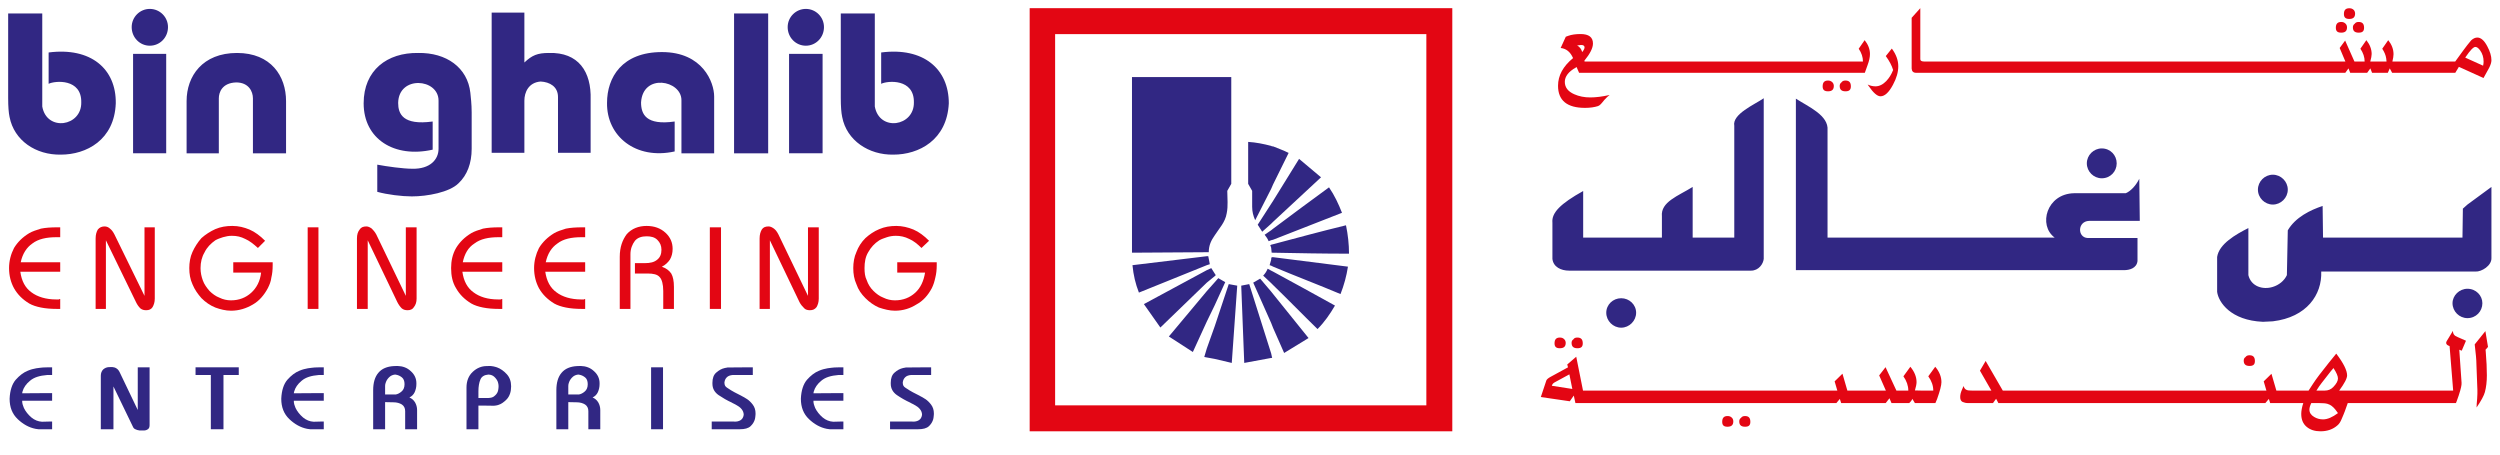
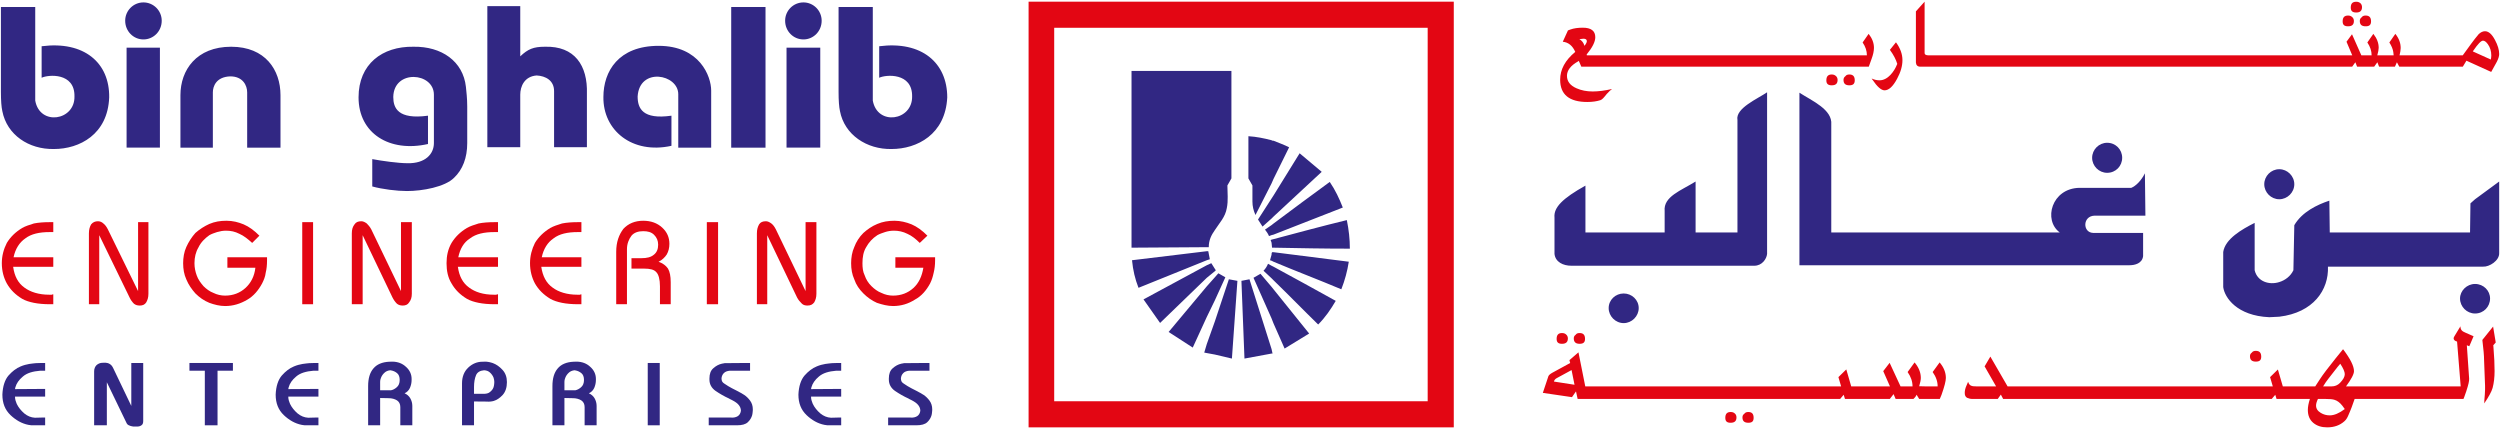
- <svg xmlns="http://www.w3.org/2000/svg" viewBox="94.73 32.57 306.41 55.73" width="1226" height="223">
+ <svg xmlns="http://www.w3.org/2000/svg" width="1218" height="209" viewBox="95.618 33.396 304.572 52.202">
  <path d="M310.90 44.61L310.90 64.30C310.84 64.91 310.29 65.74 309.34 65.74L287.05 65.74C286.05 65.74 285.11 65.29 285.00 64.30L285.00 59.86C284.88 58.64 285.99 57.53 288.77 55.98L288.77 61.69L298.42 61.69L298.42 59.08C298.25 57.31 300.41 56.59 302.19 55.48L302.19 61.69L307.29 61.69L307.29 47.99C307.01 46.55 309.79 45.38 310.90 44.61M293.43 69.12C294.42 69.12 295.26 69.90 295.26 70.90C295.26 71.89 294.42 72.73 293.43 72.73C292.43 72.73 291.60 71.89 291.60 70.90C291.60 69.90 292.43 69.12 293.43 69.12M352.33 56.25L348.95 56.25C345.56 56.31 344.51 60.19 346.56 61.69L318.72 61.69L318.72 48.54C318.88 46.71 316.39 45.66 314.84 44.66L314.84 65.68L352.33 65.68L352.33 61.74L350.61 61.74C349.33 61.69 349.33 59.69 350.78 59.64L352.33 59.64L352.33 56.25M352.33 50.76L352.33 54.42C351.33 54.42 350.50 53.59 350.50 52.59C350.50 51.59 351.33 50.76 352.33 50.76M352.33 54.42L352.33 50.76C353.38 50.76 354.16 51.59 354.16 52.59C354.16 53.59 353.38 54.42 352.33 54.42M352.33 59.64L352.33 56.25L355.27 56.25C355.82 56.03 356.49 55.37 356.93 54.48L356.99 59.64L352.33 59.64M352.33 65.68L352.33 61.74L356.71 61.74L356.71 64.57C356.60 65.46 355.71 65.68 355.05 65.68L352.33 65.68M373.30 53.98L373.30 57.64C372.30 57.64 371.47 56.81 371.47 55.81C371.47 54.81 372.30 53.98 373.30 53.98M373.30 67.73C372.08 68.12 370.63 67.68 370.30 66.29L370.30 60.52C368.75 61.30 366.70 62.47 366.47 64.07L366.47 68.34C366.64 69.62 368.14 71.84 372.08 72.01C372.52 72.01 372.91 71.95 373.30 71.95L373.30 67.73M373.30 57.64L373.30 53.98C374.29 53.98 375.13 54.81 375.13 55.81C375.13 56.81 374.29 57.64 373.30 57.64M397.15 67.96L397.15 71.56C396.15 71.56 395.32 70.73 395.32 69.73C395.32 68.79 396.15 67.96 397.15 67.96M397.15 57.64L396.59 58.14L396.54 61.69L379.45 61.69L379.40 57.81C377.90 58.31 376.07 59.19 375.13 60.80L375.02 66.29C374.68 67.01 374.02 67.51 373.30 67.73L373.30 71.95C377.46 71.45 379.34 68.68 379.23 65.85L397.15 65.85L397.15 57.64M397.15 71.56L397.15 67.96C398.20 67.96 398.98 68.79 398.98 69.73C398.98 70.73 398.20 71.56 397.15 71.56M400.09 55.48L397.15 57.64L397.15 65.85L398.14 65.85C398.86 65.90 400.14 65.13 400.09 64.18L400.09 55.48" fill="#312783" fill-rule="evenodd" />
  <path d="M321.58 43.15C321.58 43.59 321.36 43.76 320.92 43.76C320.43 43.76 320.21 43.54 320.21 43.10C320.21 42.94 320.27 42.77 320.43 42.66C320.54 42.50 320.70 42.44 320.92 42.44C321.36 42.44 321.58 42.66 321.58 43.15" fill="#E30613" fill-rule="evenodd" />
  <path d="M319.49 43.10C319.49 43.54 319.27 43.76 318.78 43.76C318.34 43.76 318.12 43.59 318.12 43.16C318.12 42.66 318.34 42.44 318.78 42.44C318.99 42.44 319.16 42.50 319.32 42.66C319.43 42.77 319.49 42.94 319.49 43.10" fill="#E30613" fill-rule="evenodd" />
  <path d="M384.48 35.97C384.48 36.41 384.26 36.57 383.82 36.57C383.33 36.57 383.11 36.36 383.11 35.92C383.11 35.75 383.17 35.59 383.33 35.48C383.44 35.32 383.60 35.26 383.82 35.26C384.26 35.26 384.48 35.48 384.48 35.97" fill="#E30613" fill-rule="evenodd" />
  <path d="M382.39 35.92C382.39 36.36 382.17 36.57 381.68 36.57C381.24 36.57 381.02 36.41 381.02 35.97C381.02 35.48 381.24 35.26 381.68 35.26C381.90 35.26 382.06 35.32 382.22 35.48C382.33 35.59 382.39 35.75 382.39 35.92" fill="#E30613" fill-rule="evenodd" />
  <path d="M383.38 34.23C383.38 34.67 383.16 34.89 382.67 34.89C382.23 34.89 382.01 34.72 382.01 34.29C382.01 33.79 382.23 33.58 382.67 33.58C382.89 33.58 383.05 33.63 383.22 33.79C383.32 33.90 383.38 34.07 383.38 34.23" fill="#E30613" fill-rule="evenodd" />
  <path d="M242.64 75.28L242.64 76.38L242.33 76.32L242.64 75.28M242.64 68.25L237.99 73.81L240.93 75.71L242.64 71.98L242.64 68.25M242.64 65.68L234.93 69.84L236.95 72.71L242.64 67.21L242.64 65.68M242.64 63.97L242.64 65.07L234.32 68.43C233.89 67.33 233.65 66.29 233.53 65.07L242.64 63.97M242.64 42.01L242.64 63.48L233.47 63.54L233.47 42.01L242.64 42.01M242.64 65.07L242.64 63.97L242.82 63.97C242.88 64.27 242.94 64.64 243.01 64.95L242.64 65.07M243.62 72.53L243.62 76.56L242.64 76.38L242.64 75.28L243.62 72.53M243.62 67.15L242.64 68.25L242.64 71.98L243.62 69.96L243.62 67.15M243.62 66.11L243.62 66.41L242.64 67.21L242.64 65.68L243.19 65.43L243.62 66.11M243.62 42.01L243.62 61.40C243.19 62.01 242.88 62.62 242.88 63.48L242.64 63.48L242.64 42.01L243.62 42.01M243.62 61.40L243.62 42.01L245.64 42.01L245.64 55.10L245.15 55.96C245.15 56.87 245.27 57.79 245.08 58.71C244.90 59.81 244.17 60.54 243.62 61.40M243.62 66.41L243.62 66.11L243.74 66.29L243.62 66.41M243.62 69.96L244.90 67.15L244.05 66.66L243.62 67.15L243.62 69.96M243.62 76.56L243.62 72.53L245.33 67.39C245.70 67.45 246.00 67.51 246.37 67.58L245.70 77.05L243.62 76.56M250.53 75.89L250.53 76.44L247.23 77.05L246.86 67.58L247.84 67.39L250.53 75.89M250.53 68.31L249.18 66.72L248.33 67.21L250.53 72.16L250.53 68.31M250.53 65.74L250.53 67.27L249.55 66.35C249.79 66.11 249.98 65.80 250.10 65.50L250.53 65.74M250.53 64.40L250.53 65.13L250.34 65.07C250.41 64.82 250.47 64.64 250.53 64.40M250.53 62.56L250.53 62.93C250.47 62.81 250.47 62.68 250.41 62.62L250.53 62.56M250.53 60.79L250.53 62.01L250.22 62.13C250.10 61.83 249.92 61.58 249.73 61.34L250.53 60.79M250.53 57.55L248.88 60.11L249.43 60.97L250.53 59.99L250.53 57.55M247.71 49.96C248.69 50.02 249.61 50.21 250.53 50.45L250.53 55.71L248.57 59.56C248.33 59.01 248.20 58.52 248.20 57.91L248.20 55.96L247.71 55.10L247.71 49.96M250.53 76.44L250.53 75.89L250.65 76.44L250.53 76.44M250.77 68.61L250.77 72.77L250.53 72.16L250.53 68.31L250.77 68.61M250.77 65.86L250.77 67.51L250.53 67.27L250.53 65.74L250.77 65.86M250.77 64.09L250.77 65.25L250.53 65.13L250.53 64.40C250.53 64.27 250.53 64.21 250.59 64.09L250.77 64.09M250.77 62.50L250.77 63.54L250.59 63.54C250.59 63.36 250.53 63.11 250.53 62.93L250.53 62.56L250.77 62.50M250.77 60.60L250.77 61.95L250.53 62.01L250.53 60.79L250.77 60.60M250.77 57.18L250.77 59.75L250.53 59.99L250.53 57.55L250.77 57.18M250.53 50.45C250.59 50.51 250.65 50.51 250.77 50.51L250.77 55.16L250.53 55.71L250.53 50.45M250.77 59.75L256.64 54.30L253.95 52.04L250.77 57.18L250.77 59.75M250.77 61.95C253.58 60.85 256.40 59.75 259.21 58.65C258.78 57.55 258.29 56.51 257.62 55.53C255.30 57.24 253.03 58.89 250.77 60.60L250.77 61.95M250.77 63.54L250.77 62.50C253.77 61.70 256.70 60.91 259.70 60.18C259.94 61.34 260.07 62.50 260.07 63.66C256.95 63.66 253.89 63.60 250.77 63.54M250.77 65.25C253.52 66.41 256.28 67.45 259.03 68.61C259.46 67.51 259.76 66.41 259.94 65.25L250.77 64.09L250.77 65.25M250.77 67.51C252.61 69.29 254.38 71.12 256.21 72.90C257.07 72.04 257.74 71.06 258.35 70.02C255.79 68.61 253.28 67.21 250.77 65.86L250.77 67.51M250.77 72.77L250.77 68.61L255.11 74.00L252.12 75.83L250.77 72.77M250.77 50.51C251.38 50.76 252.06 51.00 252.67 51.31L250.77 55.16L250.77 50.51" fill="#312783" fill-rule="evenodd" />
  <path d="M221.79 33.57L246.80 33.57L246.80 36.75L224.05 36.75L224.05 82.25L246.80 82.25L246.80 85.43L221.79 85.43L220.93 85.43L220.93 84.58L220.93 34.43L220.93 33.57L221.79 33.57M246.80 33.57L271.87 33.57L272.73 33.57L272.73 34.43L272.73 84.58L272.73 85.43L271.87 85.43L246.80 85.43L246.80 82.25L269.55 82.25L269.55 36.75L246.80 36.75L246.80 33.57" fill="#E30613" />
  <path d="M102.11 61.64L101.94 61.64L101.67 61.64C100.41 61.64 99.42 61.86 98.70 62.41C97.99 62.90 97.49 63.67 97.27 64.71L102.11 64.71L102.11 65.87L97.22 65.87C97.38 67.02 97.82 67.85 98.59 68.40C99.31 68.94 100.35 69.27 101.61 69.27L101.94 69.27C102.00 69.22 102.05 69.22 102.11 69.22L102.11 70.43L101.72 70.43C100.95 70.43 100.30 70.37 99.75 70.26C99.20 70.15 98.70 69.99 98.32 69.77C97.49 69.27 96.89 68.67 96.45 67.90C96.06 67.19 95.84 66.36 95.84 65.43C95.84 64.55 96.06 63.72 96.45 62.96C96.89 62.24 97.49 61.64 98.32 61.14C98.70 60.92 99.20 60.76 99.75 60.59C100.30 60.48 100.95 60.43 101.72 60.43L102.11 60.43L102.11 61.64" fill="#E30613" />
  <path d="M107.71 70.43L106.45 70.43L106.45 61.80C106.45 61.31 106.56 60.98 106.72 60.70C106.94 60.43 107.22 60.32 107.55 60.32C107.82 60.32 108.04 60.43 108.21 60.59C108.43 60.76 108.59 60.98 108.76 61.31L112.44 68.83L112.44 60.43L113.70 60.43L113.70 69.16C113.70 69.60 113.59 69.93 113.43 70.21C113.26 70.48 112.99 70.59 112.66 70.59C112.38 70.59 112.16 70.54 111.94 70.37C111.72 70.15 111.56 69.93 111.40 69.60L107.71 62.02L107.71 70.43" fill="#E30613" />
  <path d="M123.32 64.71L128.15 64.71L128.15 65.10C128.15 65.65 128.10 66.14 127.99 66.58C127.93 67.08 127.77 67.46 127.55 67.90C127.11 68.72 126.51 69.44 125.74 69.88C124.91 70.37 124.03 70.65 123.04 70.65C122.39 70.65 121.72 70.48 121.12 70.26C120.46 69.99 119.91 69.60 119.42 69.11C118.98 68.61 118.59 68.07 118.32 67.41C118.04 66.80 117.93 66.14 117.93 65.43C117.93 64.77 118.04 64.05 118.32 63.45C118.59 62.85 118.98 62.24 119.42 61.75C119.91 61.31 120.52 60.92 121.12 60.65C121.78 60.37 122.44 60.26 123.21 60.26C123.98 60.26 124.64 60.43 125.30 60.70C125.96 60.98 126.62 61.47 127.22 62.08L126.34 62.96C125.79 62.46 125.30 62.08 124.80 61.86C124.25 61.58 123.76 61.47 123.15 61.47C122.77 61.47 122.44 61.53 122.06 61.64C121.72 61.75 121.40 61.86 121.12 62.02C120.57 62.41 120.08 62.90 119.80 63.50C119.47 64.05 119.31 64.71 119.31 65.43C119.31 65.98 119.42 66.47 119.58 66.91C119.75 67.41 120.08 67.85 120.41 68.23C120.74 68.56 121.18 68.89 121.62 69.05C122.06 69.27 122.55 69.38 123.04 69.38C124.03 69.38 124.86 69.05 125.52 68.45C126.18 67.85 126.62 67.02 126.73 65.98L123.32 65.98L123.32 64.71" fill="#E30613" />
  <path d="M132.44 60.43H133.76V70.43H132.44Z" fill="#E30613" />
  <path d="M139.80 70.43L138.48 70.43L138.48 61.80C138.48 61.31 138.59 60.98 138.81 60.70C138.98 60.43 139.25 60.32 139.64 60.32C139.86 60.32 140.08 60.43 140.30 60.59C140.46 60.76 140.68 60.98 140.85 61.31L144.47 68.83L144.47 60.43L145.79 60.43L145.79 69.16C145.79 69.60 145.68 69.93 145.46 70.21C145.30 70.48 145.02 70.59 144.69 70.59C144.42 70.59 144.20 70.54 143.98 70.37C143.76 70.15 143.60 69.93 143.43 69.60L139.80 62.02L139.80 70.43" fill="#E30613" />
  <path d="M156.29 61.64L156.12 61.64L155.85 61.64C154.59 61.64 153.60 61.86 152.88 62.41C152.11 62.90 151.67 63.67 151.45 64.71L156.29 64.71L156.29 65.87L151.40 65.87C151.56 67.02 152.00 67.85 152.77 68.40C153.49 68.94 154.48 69.27 155.79 69.27L156.07 69.27C156.18 69.22 156.23 69.22 156.29 69.22L156.29 70.43L155.90 70.43C155.13 70.43 154.48 70.37 153.93 70.26C153.38 70.15 152.88 69.99 152.50 69.77C151.67 69.27 151.07 68.67 150.63 67.90C150.19 67.19 150.02 66.36 150.02 65.43C150.02 64.55 150.19 63.72 150.63 62.96C151.07 62.24 151.67 61.64 152.50 61.14C152.88 60.92 153.38 60.76 153.93 60.59C154.48 60.48 155.13 60.43 155.90 60.43L156.29 60.43L156.29 61.64" fill="#E30613" />
  <path d="M166.45 61.64L166.29 61.64L166.01 61.64C164.75 61.64 163.76 61.86 163.05 62.41C162.33 62.90 161.84 63.67 161.62 64.71L166.45 64.71L166.45 65.87L161.56 65.87C161.73 67.02 162.17 67.85 162.94 68.40C163.65 68.94 164.70 69.27 165.96 69.27L166.29 69.27C166.34 69.22 166.40 69.22 166.45 69.22L166.45 70.43L166.07 70.43C165.30 70.43 164.64 70.37 164.09 70.26C163.54 70.15 163.05 69.99 162.66 69.77C161.84 69.27 161.23 68.67 160.79 67.90C160.41 67.19 160.19 66.36 160.19 65.43C160.19 64.55 160.41 63.72 160.79 62.96C161.23 62.24 161.84 61.64 162.66 61.14C163.05 60.92 163.54 60.76 164.09 60.59C164.64 60.48 165.30 60.43 166.07 60.43L166.45 60.43L166.45 61.64" fill="#E30613" />
  <path d="M170.69 70.43L170.69 64.05C170.69 62.85 171.02 61.97 171.56 61.25C172.17 60.59 172.99 60.26 173.98 60.26C174.92 60.26 175.69 60.54 176.29 61.09C176.89 61.64 177.17 62.30 177.17 63.07C177.17 63.56 177.06 64.00 176.84 64.38C176.62 64.71 176.29 65.04 175.85 65.26C176.35 65.43 176.73 65.70 177.00 66.09C177.22 66.47 177.33 67.02 177.33 67.74L177.33 70.43L176.02 70.43L176.02 68.23C176.02 67.41 175.85 66.80 175.58 66.53C175.30 66.20 174.81 66.09 174.09 66.09L172.55 66.09L172.55 64.82L173.76 64.82C174.42 64.82 174.92 64.71 175.30 64.38C175.63 64.11 175.80 63.72 175.80 63.18C175.80 62.68 175.63 62.30 175.30 61.97C174.97 61.64 174.53 61.53 173.98 61.53C173.38 61.53 172.88 61.69 172.55 62.08C172.22 62.52 172.00 63.07 172.00 63.72L172.00 70.43L170.69 70.43" fill="#E30613" />
  <path d="M181.73 60.43H183.10V70.43H181.73Z" fill="#E30613" />
  <path d="M189.09 70.43L187.83 70.43L187.83 61.80C187.83 61.31 187.94 60.98 188.10 60.70C188.27 60.43 188.54 60.32 188.93 60.32C189.15 60.32 189.37 60.43 189.59 60.59C189.81 60.76 189.97 60.98 190.14 61.31L193.76 68.83L193.76 60.43L195.08 60.43L195.08 69.16C195.08 69.60 194.97 69.93 194.81 70.21C194.59 70.48 194.37 70.59 193.98 70.59C193.76 70.59 193.49 70.54 193.32 70.37C193.10 70.15 192.89 69.93 192.72 69.60L189.09 62.02L189.09 70.43" fill="#E30613" />
  <path d="M204.70 64.71L209.54 64.71L209.54 65.10C209.54 65.65 209.48 66.14 209.37 66.58C209.26 67.08 209.15 67.46 208.93 67.90C208.49 68.72 207.89 69.44 207.06 69.88C206.29 70.37 205.41 70.65 204.42 70.65C203.77 70.65 203.11 70.48 202.45 70.26C201.84 69.99 201.29 69.60 200.80 69.11C200.30 68.61 199.92 68.07 199.70 67.41C199.42 66.80 199.31 66.14 199.31 65.43C199.31 64.77 199.42 64.05 199.70 63.45C199.92 62.85 200.30 62.24 200.80 61.75C201.29 61.31 201.84 60.92 202.50 60.65C203.16 60.37 203.82 60.26 204.59 60.26C205.30 60.26 206.02 60.43 206.68 60.70C207.34 60.98 208.00 61.47 208.60 62.08L207.67 62.96C207.17 62.46 206.68 62.08 206.18 61.86C205.63 61.58 205.08 61.47 204.53 61.47C204.15 61.47 203.77 61.53 203.44 61.64C203.11 61.75 202.78 61.86 202.50 62.02C201.90 62.41 201.46 62.90 201.13 63.50C200.80 64.05 200.69 64.71 200.69 65.43C200.69 65.98 200.74 66.47 200.96 66.91C201.13 67.41 201.40 67.85 201.79 68.23C202.12 68.56 202.56 68.89 203.00 69.05C203.44 69.27 203.93 69.38 204.42 69.38C205.41 69.38 206.24 69.05 206.90 68.45C207.56 67.85 207.94 67.02 208.11 65.98L204.70 65.98L204.70 64.71" fill="#E30613" />
  <path d="M197.78 34.22L201.95 34.22L201.95 45.62C202.51 48.74 206.79 48.07 206.74 45.12C206.79 42.17 203.51 42.45 202.73 42.84L202.73 39.00C207.91 38.33 211.02 41.01 211.02 45.23C210.80 49.74 207.35 51.52 204.23 51.52C201.23 51.58 198.50 49.80 197.95 46.90C197.84 46.40 197.78 45.62 197.78 44.57L197.78 34.22M193.50 33.66C194.72 33.66 195.72 34.66 195.72 35.89C195.72 37.17 194.72 38.17 193.50 38.17C192.27 38.17 191.27 37.17 191.27 35.89C191.27 34.66 192.27 33.66 193.50 33.66M113.09 33.66C114.32 33.66 115.32 34.66 115.32 35.89C115.32 37.17 114.32 38.17 113.09 38.17C111.87 38.17 110.87 37.17 110.87 35.89C110.87 34.66 111.87 33.66 113.09 33.66M95.73 34.22L99.91 34.22L99.91 45.62C100.46 48.74 104.75 48.07 104.69 45.12C104.75 42.17 101.47 42.45 100.69 42.84L100.69 39.00C105.86 38.33 108.98 41.01 108.92 45.23C108.75 49.74 105.30 51.52 102.19 51.52C99.13 51.58 96.46 49.80 95.90 46.90C95.79 46.40 95.73 45.62 95.73 44.57L95.73 34.22M111.04 39.17H115.10V51.35H111.04ZM117.60 51.36L117.60 44.96C117.60 41.90 119.55 39.06 123.78 39.06C127.95 39.06 129.79 41.90 129.79 44.96L129.79 51.36L125.73 51.36L125.73 44.62C125.73 43.79 125.22 42.67 123.67 42.67C121.94 42.73 121.55 43.90 121.55 44.62L121.55 51.36L117.60 51.36M152.54 50.80C152.54 52.58 151.99 54.03 150.93 55.03C149.82 56.14 147.09 56.64 145.20 56.64C143.98 56.64 142.19 56.42 140.97 56.08L140.97 52.75C142.14 52.97 144.14 53.25 145.26 53.25C147.43 53.30 148.48 52.13 148.48 50.80L148.48 44.90C148.48 42.17 143.59 41.78 143.53 45.18C143.53 46.51 144.09 47.96 147.76 47.46L147.76 50.91C143.09 51.97 139.30 49.63 139.30 45.23C139.30 41.17 142.19 39.00 145.98 39.06C149.43 39.00 152.04 40.84 152.38 43.95C152.43 44.51 152.54 45.29 152.54 46.35L152.54 50.80M154.99 51.30L154.99 34.11L159.00 34.11L159.00 40.23C159.94 39.34 160.61 39.06 162.00 39.06C165.62 38.95 167.23 41.34 167.12 44.79L167.12 51.30L163.12 51.30L163.12 44.46C163.12 43.18 162.11 42.62 161.00 42.56C159.50 42.67 159.00 43.90 159.00 44.90L159.00 51.30L154.99 51.30M178.25 51.36L178.25 44.84C178.25 42.40 173.52 41.51 173.30 45.12C173.30 46.57 173.91 47.96 177.42 47.46L177.42 51.13C172.63 52.19 169.07 49.24 169.13 45.18C169.13 42.06 170.96 38.95 175.86 38.95C180.87 38.95 182.26 42.67 182.26 44.40L182.26 51.36L178.25 51.36M184.70 34.22H188.88V51.36H184.70ZM191.44 39.17H195.55V51.35H191.44Z" fill="#312783" fill-rule="evenodd" />
  <path d="M288.03 38.14L288.52 38.08C288.80 38.08 288.94 38.18 288.94 38.38C288.94 38.51 288.85 38.71 288.65 38.95C288.55 38.58 288.34 38.31 288.03 38.14M323.27 37.49L322.54 38.54C322.89 39.05 323.06 39.57 323.06 40.11L321.16 40.11L320.67 40.11L288.94 40.11L288.92 40.00C289.62 39.15 289.97 38.45 289.97 37.90C289.97 37.13 289.46 36.74 288.45 36.74C287.86 36.74 287.36 36.81 286.94 36.96L286.64 37.07L286.01 38.45C286.69 38.52 287.20 38.93 287.53 39.69C286.30 40.70 285.69 41.83 285.69 43.08C285.69 44.88 286.79 45.79 289.00 45.79C289.62 45.79 290.15 45.71 290.59 45.57C290.71 45.53 290.83 45.44 290.94 45.32L291.16 45.07L291.37 44.81L291.72 44.45L292.01 44.21C291.12 44.41 290.33 44.51 289.65 44.51C288.92 44.51 288.26 44.38 287.68 44.12C286.90 43.78 286.52 43.27 286.52 42.60C286.52 41.94 286.97 41.35 287.88 40.84L287.96 40.78L288.27 41.49L320.67 41.49L321.16 41.49L323.29 41.49L323.62 40.57C323.82 40.04 323.92 39.58 323.92 39.19C323.92 38.60 323.70 38.03 323.27 37.49" fill="#E30613" />
  <path d="M325.86 39.44C326.30 40.04 326.60 40.61 326.76 41.15C326.55 41.68 326.28 42.12 325.93 42.49C325.51 42.93 325.06 43.15 324.60 43.15C324.28 43.15 323.96 43.08 323.64 42.93L323.74 43.08C324.32 43.94 324.81 44.37 325.21 44.37C325.73 44.37 326.24 43.90 326.74 42.96C327.18 42.15 327.39 41.40 327.39 40.69C327.39 39.96 327.13 39.24 326.60 38.52L325.86 39.44" fill="#E30613" />
  <path d="M399.07 40.62L396.88 39.63L396.95 39.52C397.50 38.72 397.88 38.32 398.12 38.32C398.31 38.32 398.50 38.46 398.71 38.75C398.99 39.14 399.13 39.60 399.13 40.13C399.13 40.26 399.11 40.42 399.07 40.62M399.58 38.24C399.21 37.53 398.80 37.17 398.36 37.17C398.10 37.17 397.85 37.29 397.60 37.52C397.27 37.92 396.96 38.30 396.69 38.68L395.65 40.11L389.84 40.11L389.36 40.11L387.95 40.11C388.04 39.74 388.09 39.44 388.09 39.21C388.09 38.60 387.87 38.03 387.44 37.49L386.71 38.54C386.98 38.96 387.14 39.35 387.19 39.71L387.23 40.06L387.23 40.11L385.98 40.11L385.24 40.11C385.35 39.71 385.41 39.39 385.41 39.19C385.41 38.60 385.19 38.03 384.76 37.49L384.03 38.54C384.38 39.06 384.55 39.58 384.55 40.11L383.30 40.11L382.16 37.54L381.49 38.45L382.19 40.11L331.99 40.11L331.66 40.11L330.60 40.11C330.26 40.11 330.09 40.02 330.09 39.83L330.09 33.57L329.03 34.75L329.03 40.69L329.03 40.97C329.05 41.31 329.23 41.49 329.57 41.49L331.70 41.49L331.99 41.49L382.18 41.49L382.57 40.95L382.78 41.49L384.76 41.49L384.77 41.49L384.86 41.49L385.25 40.95L385.46 41.49L387.39 41.49L387.63 40.95L387.92 41.49L389.36 41.49L389.84 41.49L395.66 41.49L396.10 40.76L399.12 42.13L399.19 42.00C399.50 41.43 399.70 41.06 399.81 40.88C399.99 40.52 400.09 40.21 400.09 39.95C400.09 39.44 399.92 38.87 399.58 38.24" fill="#E30613" />
  <path d="M309.26 84.27C309.26 84.71 309.05 84.87 308.61 84.87C308.12 84.87 307.90 84.65 307.90 84.22C307.90 84.05 307.95 83.89 308.12 83.78C308.23 83.62 308.39 83.56 308.61 83.56C309.05 83.56 309.26 83.78 309.26 84.27" fill="#E30613" fill-rule="evenodd" />
  <path d="M371.10 76.82C371.10 77.26 370.88 77.42 370.44 77.42C369.95 77.42 369.73 77.20 369.73 76.77C369.73 76.60 369.78 76.44 369.95 76.33C370.06 76.17 370.22 76.11 370.44 76.11C370.88 76.11 371.10 76.33 371.10 76.82" fill="#E30613" fill-rule="evenodd" />
  <path d="M307.17 84.22C307.17 84.65 306.95 84.87 306.46 84.87C306.03 84.87 305.81 84.71 305.81 84.27C305.81 83.78 306.03 83.56 306.46 83.56C306.68 83.56 306.85 83.61 307.01 83.78C307.12 83.89 307.17 84.05 307.17 84.22" fill="#E30613" fill-rule="evenodd" />
  <path d="M288.72 74.65C288.72 75.09 288.50 75.25 288.06 75.25C287.57 75.25 287.35 75.03 287.35 74.59C287.35 74.43 287.40 74.27 287.57 74.16C287.68 73.99 287.84 73.94 288.06 73.94C288.50 73.94 288.72 74.16 288.72 74.65" fill="#E30613" fill-rule="evenodd" />
  <path d="M286.63 74.59C286.63 75.03 286.41 75.25 285.91 75.25C285.48 75.25 285.26 75.09 285.26 74.65C285.26 74.16 285.48 73.94 285.91 73.94C286.13 73.94 286.30 73.99 286.46 74.16C286.57 74.27 286.63 74.43 286.63 74.59" fill="#E30613" fill-rule="evenodd" />
  <path d="M380.70 80.01C380.42 80.30 380.07 80.44 379.67 80.44L378.64 80.44C378.86 80.08 379.07 79.77 379.27 79.52L380.40 78.07L380.73 77.68C381.10 78.24 381.28 78.67 381.28 78.95C381.28 79.26 381.09 79.61 380.70 80.01M379.45 83.97C379.05 83.97 378.69 83.87 378.36 83.67C377.97 83.44 377.78 83.14 377.78 82.77C377.78 82.55 377.86 82.28 378.01 81.97L378.95 81.97C379.44 81.97 379.79 82.00 380.01 82.07C380.36 82.17 380.69 82.42 380.98 82.79C381.05 82.88 381.15 83.01 381.28 83.20C380.60 83.71 379.99 83.97 379.45 83.97M395.55 73.64C395.43 73.51 395.37 73.34 395.37 73.12L394.77 74.11L394.66 74.29C394.58 74.41 394.54 74.51 394.54 74.58C394.54 74.77 394.68 74.90 394.96 74.98L395.40 80.44L393.21 80.44L392.51 80.44L381.43 80.44C382.07 79.57 382.40 78.95 382.40 78.58C382.40 77.96 381.95 77.07 381.07 75.91L380.16 77.03C379.27 78.14 378.62 78.99 378.24 79.58L377.68 80.44L375.81 80.44L375.07 80.44L373.73 80.44L373.13 78.38L372.18 79.31L372.51 80.44L342.27 80.44L341.55 80.44L340.20 80.44L338.10 76.81L337.40 78.00L338.80 80.44L336.44 80.44C336.12 80.44 335.91 80.42 335.80 80.37C335.60 80.31 335.47 80.14 335.39 79.88L335.18 80.37C335.04 80.68 334.98 80.97 334.98 81.24C334.98 81.54 335.08 81.73 335.27 81.83C335.47 81.92 335.69 81.97 335.93 81.97L339.00 81.97L339.38 81.44L339.66 81.97L341.55 81.97L342.27 81.97L372.38 81.97L372.81 81.46L372.97 81.97L375.07 81.97L375.81 81.97L377.03 81.97C376.86 82.49 376.78 82.94 376.78 83.30C376.78 83.99 377.00 84.51 377.44 84.88C377.88 85.25 378.44 85.43 379.14 85.43C379.99 85.43 380.68 85.18 381.23 84.69C381.43 84.52 381.59 84.27 381.72 83.95L381.97 83.36L382.12 82.98L382.48 81.97L392.51 81.97L393.21 81.97L395.74 81.97L395.84 81.72L396.09 81.01L396.10 80.97C396.34 80.25 396.45 79.76 396.43 79.49L396.15 75.43L396.45 75.55L396.97 74.33L395.97 73.89C395.74 73.79 395.60 73.71 395.55 73.64" fill="#E30613" />
  <path d="M399.37 75.43L399.67 75.09L399.35 73.15L398.04 74.78C398.18 75.91 398.25 76.73 398.25 77.22L398.37 80.37C398.38 80.64 398.37 80.99 398.34 81.44C398.29 81.95 398.27 82.30 398.27 82.51C398.83 81.69 399.17 81.06 399.29 80.62C399.45 80.02 399.53 79.33 399.53 78.57C399.53 77.79 399.49 76.81 399.39 75.63L399.37 75.43" fill="#E30613" />
  <path d="M284.93 79.85C284.97 79.68 285.08 79.54 285.26 79.44L287.08 78.45L287.44 80.24L284.93 79.85M331.07 78.69C331.48 79.26 331.68 79.85 331.68 80.44L330.21 80.44L329.43 80.42C329.56 79.98 329.63 79.63 329.63 79.41C329.63 78.75 329.37 78.12 328.87 77.52L328.02 78.69C328.42 79.26 328.62 79.85 328.62 80.44L327.16 80.44L325.83 77.57L325.05 78.58L325.87 80.44L323.23 80.44L323.17 80.44L321.15 80.44L320.55 78.37L319.59 79.31L319.92 80.44L317.99 80.44L290.18 80.44L288.75 80.44L287.92 76.29L286.82 77.24L286.91 77.59L284.73 78.78C284.48 78.92 284.32 79.06 284.26 79.19L283.58 81.23L287.13 81.75L287.62 81.05L287.82 81.97L290.18 81.97L317.99 81.97L319.80 81.97L320.23 81.46L320.39 81.97L323.22 81.97L323.23 81.97L325.85 81.97L326.31 81.38L326.56 81.97L328.73 81.97C329.02 81.70 329.09 81.52 329.10 81.47C329.10 81.46 329.11 81.46 329.11 81.45L329.43 81.97L331.94 81.97C332.07 81.68 332.14 81.52 332.15 81.47C332.50 80.48 332.68 79.79 332.68 79.41C332.68 78.75 332.43 78.12 331.92 77.52L331.07 78.69" fill="#E30613" />
  <path d="M95.909 81.432Q95.941 80.673 96.131 80.089Q96.32 79.504 96.656 79.114Q97.003 78.724 97.365 78.448Q97.728 78.171 98.129 78.009Q98.411 77.89 98.671 77.819Q98.931 77.749 99.18 77.706Q99.429 77.673 99.635 77.646Q99.84 77.619 100.003 77.608L100.685 77.587H101.118V78.529H100.523Q99.83 78.583 99.304 78.751Q98.779 78.919 98.411 79.233Q98.042 79.536 97.815 79.867Q97.587 80.197 97.49 80.554Q97.479 80.587 97.474 80.614Q97.468 80.641 97.468 80.663Q97.458 80.695 97.452 80.722Q97.447 80.749 97.447 80.771L100.685 80.749H101.118V81.681H97.447Q97.447 81.8 97.458 81.903Q97.468 82.006 97.501 82.125Q97.533 82.233 97.577 82.347Q97.62 82.461 97.663 82.58Q97.815 82.894 98.048 83.186Q98.281 83.479 98.584 83.739Q98.876 83.977 99.196 84.107Q99.515 84.237 99.873 84.258L100.685 84.237H101.118V85.179H100.685H99.83Q99.786 85.179 99.737 85.179Q99.689 85.179 99.645 85.179Q99.591 85.179 99.548 85.179Q99.505 85.179 99.45 85.179Q99.353 85.168 99.255 85.152Q99.158 85.136 99.071 85.125Q98.476 85.006 97.929 84.703Q97.382 84.399 96.894 83.934Q96.396 83.457 96.152 82.84Q95.909 82.222 95.909 81.453V81.432Z" fill="#312783" />
  <path d="M107.086 85.179V78.616Q107.086 78.377 107.162 78.182Q107.238 77.987 107.379 77.847Q107.53 77.717 107.698 77.646Q107.866 77.576 108.05 77.565L108.483 77.554Q108.624 77.565 108.754 77.603Q108.884 77.641 109.014 77.727Q109.133 77.803 109.231 77.922Q109.328 78.041 109.404 78.204L111.614 82.818V77.587H112.047H113.065V84.67Q113.065 84.854 113.011 84.984Q112.957 85.114 112.848 85.179Q112.74 85.255 112.616 85.293Q112.491 85.331 112.35 85.331H111.917H111.852L111.798 85.32Q111.668 85.309 111.554 85.271Q111.44 85.233 111.321 85.179Q111.213 85.136 111.137 85.055Q111.061 84.973 111.018 84.865L108.635 79.937V85.179H108.202H107.086Z" fill="#312783" />
  <path d="M118.697 78.529V77.587H119.13H123.993V78.529H122.12V85.179H121.686H120.571V78.529H118.697Z" fill="#312783" />
  <path d="M129.203 81.432Q129.236 80.673 129.425 80.089Q129.615 79.504 129.951 79.114Q130.297 78.724 130.66 78.448Q131.023 78.171 131.424 78.009Q131.705 77.89 131.965 77.819Q132.225 77.749 132.474 77.706Q132.723 77.673 132.929 77.646Q133.135 77.619 133.297 77.608L133.98 77.587H134.413V78.529H133.817Q133.124 78.583 132.599 78.751Q132.073 78.919 131.705 79.233Q131.337 79.536 131.109 79.867Q130.882 80.197 130.785 80.554Q130.774 80.587 130.768 80.614Q130.763 80.641 130.763 80.663Q130.752 80.695 130.747 80.722Q130.741 80.749 130.741 80.771L133.98 80.749H134.413V81.681H130.741Q130.741 81.8 130.752 81.903Q130.763 82.006 130.795 82.125Q130.828 82.233 130.871 82.347Q130.914 82.461 130.958 82.58Q131.109 82.894 131.342 83.186Q131.575 83.479 131.878 83.739Q132.171 83.977 132.49 84.107Q132.81 84.237 133.167 84.258L133.98 84.237H134.413V85.179H133.98H133.124Q133.081 85.179 133.032 85.179Q132.983 85.179 132.94 85.179Q132.886 85.179 132.842 85.179Q132.799 85.179 132.745 85.179Q132.647 85.168 132.55 85.152Q132.452 85.136 132.366 85.125Q131.77 85.006 131.223 84.703Q130.676 84.399 130.189 83.934Q129.691 83.457 129.447 82.84Q129.203 82.222 129.203 81.453V81.432Z" fill="#312783" />
  <path d="M140.467 85.179V80.403Q140.467 79.709 140.624 79.173Q140.782 78.637 141.106 78.258Q141.421 77.879 141.903 77.673Q142.385 77.467 143.024 77.435L143.457 77.424Q143.923 77.435 144.329 77.587Q144.735 77.738 145.071 78.052Q145.417 78.356 145.59 78.729Q145.764 79.103 145.764 79.525V79.579V79.644Q145.764 79.915 145.71 80.159Q145.655 80.403 145.558 80.63Q145.45 80.858 145.287 81.02Q145.125 81.182 144.908 81.28Q145.125 81.377 145.298 81.524Q145.471 81.67 145.601 81.886Q145.72 82.092 145.785 82.331Q145.85 82.569 145.85 82.818V85.179H145.417H144.388V82.959Q144.388 82.688 144.285 82.482Q144.182 82.276 143.988 82.146Q143.782 82.016 143.522 81.946Q143.262 81.876 142.948 81.876L141.919 81.854V80.912H142.352H143.208Q143.208 80.923 143.208 80.923Q143.208 80.923 143.208 80.923Q143.403 80.89 143.587 80.798Q143.771 80.706 143.944 80.554Q144.128 80.403 144.22 80.175Q144.312 79.948 144.312 79.655Q144.312 79.374 144.231 79.162Q144.15 78.951 143.988 78.821Q143.825 78.691 143.652 78.61Q143.478 78.529 143.283 78.496Q143.273 78.496 143.256 78.491Q143.24 78.486 143.219 78.486Q143.208 78.486 143.191 78.48Q143.175 78.475 143.154 78.475Q142.948 78.496 142.78 78.567Q142.612 78.637 142.493 78.745Q142.33 78.886 142.222 79.038Q142.114 79.19 142.049 79.352Q142.016 79.428 141.995 79.504Q141.973 79.579 141.951 79.655Q141.94 79.731 141.935 79.796Q141.93 79.861 141.93 79.915V85.179H141.496H140.467Z" fill="#312783" />
  <path d="M151.905 85.179V80.067Q151.905 79.471 152.095 78.989Q152.284 78.507 152.663 78.15Q153.042 77.792 153.475 77.614Q153.909 77.435 154.385 77.435L154.819 77.424Q154.916 77.435 155.013 77.446Q155.111 77.457 155.219 77.478Q155.328 77.5 155.436 77.532Q155.544 77.565 155.652 77.597Q155.977 77.717 156.27 77.922Q156.562 78.128 156.833 78.421Q157.104 78.713 157.239 79.087Q157.375 79.46 157.375 79.915Q157.375 80.413 157.245 80.803Q157.115 81.193 156.866 81.475Q156.616 81.746 156.34 81.935Q156.064 82.125 155.772 82.211Q155.696 82.233 155.615 82.249Q155.533 82.266 155.458 82.276Q155.382 82.287 155.306 82.293Q155.23 82.298 155.154 82.298L154.721 82.287L153.27 82.276V81.345H153.703H154.624Q154.851 81.334 155.024 81.28Q155.198 81.226 155.317 81.117Q155.468 80.998 155.577 80.858Q155.685 80.717 155.739 80.565Q155.772 80.478 155.788 80.386Q155.804 80.294 155.815 80.208Q155.826 80.121 155.831 80.051Q155.837 79.98 155.837 79.915Q155.837 79.861 155.831 79.796Q155.826 79.731 155.815 79.655Q155.804 79.579 155.782 79.504Q155.761 79.428 155.739 79.352Q155.674 79.19 155.566 79.038Q155.458 78.886 155.306 78.745Q155.176 78.626 155.003 78.556Q154.829 78.486 154.591 78.475Q154.212 78.507 153.968 78.659Q153.725 78.81 153.616 79.07Q153.486 79.374 153.427 79.737Q153.367 80.099 153.367 80.511V85.179H152.934H151.905Z" fill="#312783" />
  <path d="M162.92 85.179V80.403Q162.92 79.709 163.077 79.173Q163.234 78.637 163.559 78.258Q163.873 77.879 164.355 77.673Q164.837 77.467 165.476 77.435L165.909 77.424Q166.375 77.435 166.781 77.587Q167.188 77.738 167.523 78.052Q167.87 78.356 168.043 78.729Q168.216 79.103 168.216 79.525V79.579V79.644Q168.216 79.915 168.162 80.159Q168.108 80.403 168.011 80.63Q167.902 80.858 167.74 81.02Q167.577 81.182 167.361 81.28Q167.577 81.377 167.751 81.524Q167.924 81.67 168.054 81.886Q168.173 82.092 168.238 82.331Q168.303 82.569 168.303 82.818V85.179H167.87H166.841V82.959Q166.841 82.688 166.738 82.482Q166.635 82.276 166.44 82.146Q166.234 82.016 165.974 81.946Q165.714 81.876 165.4 81.876L164.371 81.854V80.912H164.805H165.66Q165.66 80.923 165.66 80.923Q165.66 80.923 165.66 80.923Q165.855 80.89 166.039 80.798Q166.224 80.706 166.397 80.554Q166.581 80.403 166.673 80.175Q166.765 79.948 166.765 79.655Q166.765 79.374 166.684 79.162Q166.603 78.951 166.44 78.821Q166.278 78.691 166.104 78.61Q165.931 78.529 165.736 78.496Q165.725 78.496 165.709 78.491Q165.693 78.486 165.671 78.486Q165.66 78.486 165.644 78.48Q165.628 78.475 165.606 78.475Q165.4 78.496 165.233 78.567Q165.065 78.637 164.945 78.745Q164.783 78.886 164.675 79.038Q164.566 79.19 164.501 79.352Q164.469 79.428 164.447 79.504Q164.426 79.579 164.404 79.655Q164.393 79.731 164.388 79.796Q164.382 79.861 164.382 79.915V85.179H163.949H162.92Z" fill="#312783" />
  <path d="M174.531 85.179V77.587H174.964H175.993V85.179H175.56H174.531Z" fill="#312783" />
  <path d="M181.961 84.237H184.69Q184.94 84.258 185.145 84.21Q185.351 84.161 185.503 84.064Q185.654 83.966 185.752 83.804Q185.849 83.641 185.882 83.414Q185.882 83.219 185.817 83.045Q185.752 82.872 185.622 82.71Q185.492 82.547 185.297 82.406Q185.102 82.266 184.853 82.136Q184.81 82.114 184.766 82.092Q184.723 82.071 184.68 82.049Q184.636 82.027 184.593 82.006Q184.55 81.984 184.506 81.962L184.485 81.951L184.463 81.93Q184.008 81.724 183.591 81.486Q183.174 81.247 182.795 80.988Q182.427 80.728 182.237 80.381Q182.048 80.034 182.048 79.601V79.558V79.525V79.504V79.471Q182.048 79.07 182.161 78.756Q182.275 78.442 182.513 78.236Q182.752 78.02 183.012 77.879Q183.272 77.738 183.564 77.673Q183.607 77.662 183.651 77.657Q183.694 77.652 183.737 77.641Q183.759 77.641 183.781 77.635Q183.802 77.63 183.835 77.619Q183.856 77.619 183.878 77.614Q183.9 77.608 183.921 77.608L186.564 77.587H186.997V78.529H184.528Q184.3 78.551 184.122 78.616Q183.943 78.681 183.813 78.81Q183.683 78.94 183.618 79.081Q183.553 79.222 183.531 79.374L183.521 79.417V79.471Q183.521 79.579 183.537 79.666Q183.553 79.753 183.596 79.839Q183.64 79.915 183.705 79.98Q183.77 80.045 183.846 80.089Q184.095 80.262 184.328 80.403Q184.56 80.543 184.766 80.652Q184.983 80.76 185.178 80.863Q185.373 80.966 185.568 81.063Q185.622 81.096 185.671 81.123Q185.719 81.15 185.763 81.172Q185.784 81.182 185.811 81.199Q185.838 81.215 185.871 81.226Q185.893 81.247 185.92 81.258Q185.947 81.269 185.968 81.28Q186.001 81.302 186.039 81.329Q186.077 81.356 186.12 81.377Q186.153 81.399 186.196 81.426Q186.239 81.453 186.283 81.475Q186.478 81.605 186.656 81.778Q186.835 81.951 186.997 82.168Q187.16 82.385 187.247 82.655Q187.333 82.926 187.333 83.24Q187.333 83.316 187.328 83.403Q187.322 83.489 187.312 83.576Q187.301 83.663 187.29 83.755Q187.279 83.847 187.257 83.934Q187.192 84.172 187.062 84.388Q186.932 84.605 186.727 84.8Q186.521 84.995 186.191 85.087Q185.86 85.179 185.394 85.179H184.961H184.918H184.875H184.82H184.777H181.961V84.237Z" fill="#312783" />
  <path d="M192.889 81.432Q192.922 80.673 193.112 80.089Q193.301 79.504 193.637 79.114Q193.983 78.724 194.346 78.448Q194.709 78.171 195.11 78.009Q195.391 77.89 195.651 77.819Q195.911 77.749 196.16 77.706Q196.41 77.673 196.615 77.646Q196.821 77.619 196.984 77.608L197.666 77.587H198.099V78.529H197.503Q196.81 78.583 196.285 78.751Q195.76 78.919 195.391 79.233Q195.023 79.536 194.796 79.867Q194.568 80.197 194.471 80.554Q194.46 80.587 194.455 80.614Q194.449 80.641 194.449 80.663Q194.438 80.695 194.433 80.722Q194.427 80.749 194.427 80.771L197.666 80.749H198.099V81.681H194.427Q194.427 81.8 194.438 81.903Q194.449 82.006 194.482 82.125Q194.514 82.233 194.557 82.347Q194.601 82.461 194.644 82.58Q194.796 82.894 195.029 83.186Q195.261 83.479 195.565 83.739Q195.857 83.977 196.177 84.107Q196.496 84.237 196.854 84.258L197.666 84.237H198.099V85.179H197.666H196.81Q196.767 85.179 196.718 85.179Q196.67 85.179 196.626 85.179Q196.572 85.179 196.529 85.179Q196.485 85.179 196.431 85.179Q196.334 85.168 196.236 85.152Q196.139 85.136 196.052 85.125Q195.456 85.006 194.909 84.703Q194.362 84.399 193.875 83.934Q193.377 83.457 193.133 82.84Q192.889 82.222 192.889 81.453V81.432Z" fill="#312783" />
  <path d="M203.818 84.237H206.547Q206.796 84.258 207.002 84.21Q207.208 84.161 207.36 84.064Q207.511 83.966 207.609 83.804Q207.706 83.641 207.739 83.414Q207.739 83.219 207.674 83.045Q207.609 82.872 207.479 82.71Q207.349 82.547 207.154 82.406Q206.959 82.266 206.71 82.136Q206.667 82.114 206.623 82.092Q206.58 82.071 206.537 82.049Q206.493 82.027 206.45 82.006Q206.407 81.984 206.363 81.962L206.342 81.951L206.32 81.93Q205.865 81.724 205.448 81.486Q205.031 81.247 204.652 80.988Q204.284 80.728 204.094 80.381Q203.905 80.034 203.905 79.601V79.558V79.525V79.504V79.471Q203.905 79.07 204.018 78.756Q204.132 78.442 204.37 78.236Q204.609 78.02 204.869 77.879Q205.129 77.738 205.421 77.673Q205.464 77.662 205.508 77.657Q205.551 77.652 205.594 77.641Q205.616 77.641 205.638 77.635Q205.659 77.63 205.692 77.619Q205.713 77.619 205.735 77.614Q205.757 77.608 205.778 77.608L208.421 77.587H208.854V78.529H206.385Q206.157 78.551 205.979 78.616Q205.8 78.681 205.67 78.81Q205.54 78.94 205.475 79.081Q205.41 79.222 205.388 79.374L205.378 79.417V79.471Q205.378 79.579 205.394 79.666Q205.41 79.753 205.453 79.839Q205.497 79.915 205.562 79.98Q205.627 80.045 205.703 80.089Q205.952 80.262 206.185 80.403Q206.417 80.543 206.623 80.652Q206.84 80.76 207.035 80.863Q207.23 80.966 207.425 81.063Q207.479 81.096 207.528 81.123Q207.576 81.15 207.62 81.172Q207.641 81.182 207.668 81.199Q207.695 81.215 207.728 81.226Q207.75 81.247 207.777 81.258Q207.804 81.269 207.825 81.28Q207.858 81.302 207.896 81.329Q207.934 81.356 207.977 81.377Q208.01 81.399 208.053 81.426Q208.096 81.453 208.14 81.475Q208.334 81.605 208.513 81.778Q208.692 81.951 208.854 82.168Q209.017 82.385 209.103 82.655Q209.19 82.926 209.19 83.24Q209.19 83.316 209.185 83.403Q209.179 83.489 209.168 83.576Q209.158 83.663 209.147 83.755Q209.136 83.847 209.114 83.934Q209.049 84.172 208.919 84.388Q208.789 84.605 208.584 84.8Q208.378 84.995 208.047 85.087Q207.717 85.179 207.251 85.179H206.818H206.775H206.732H206.677H206.634H203.818V84.237Z" fill="#312783" />
</svg>
